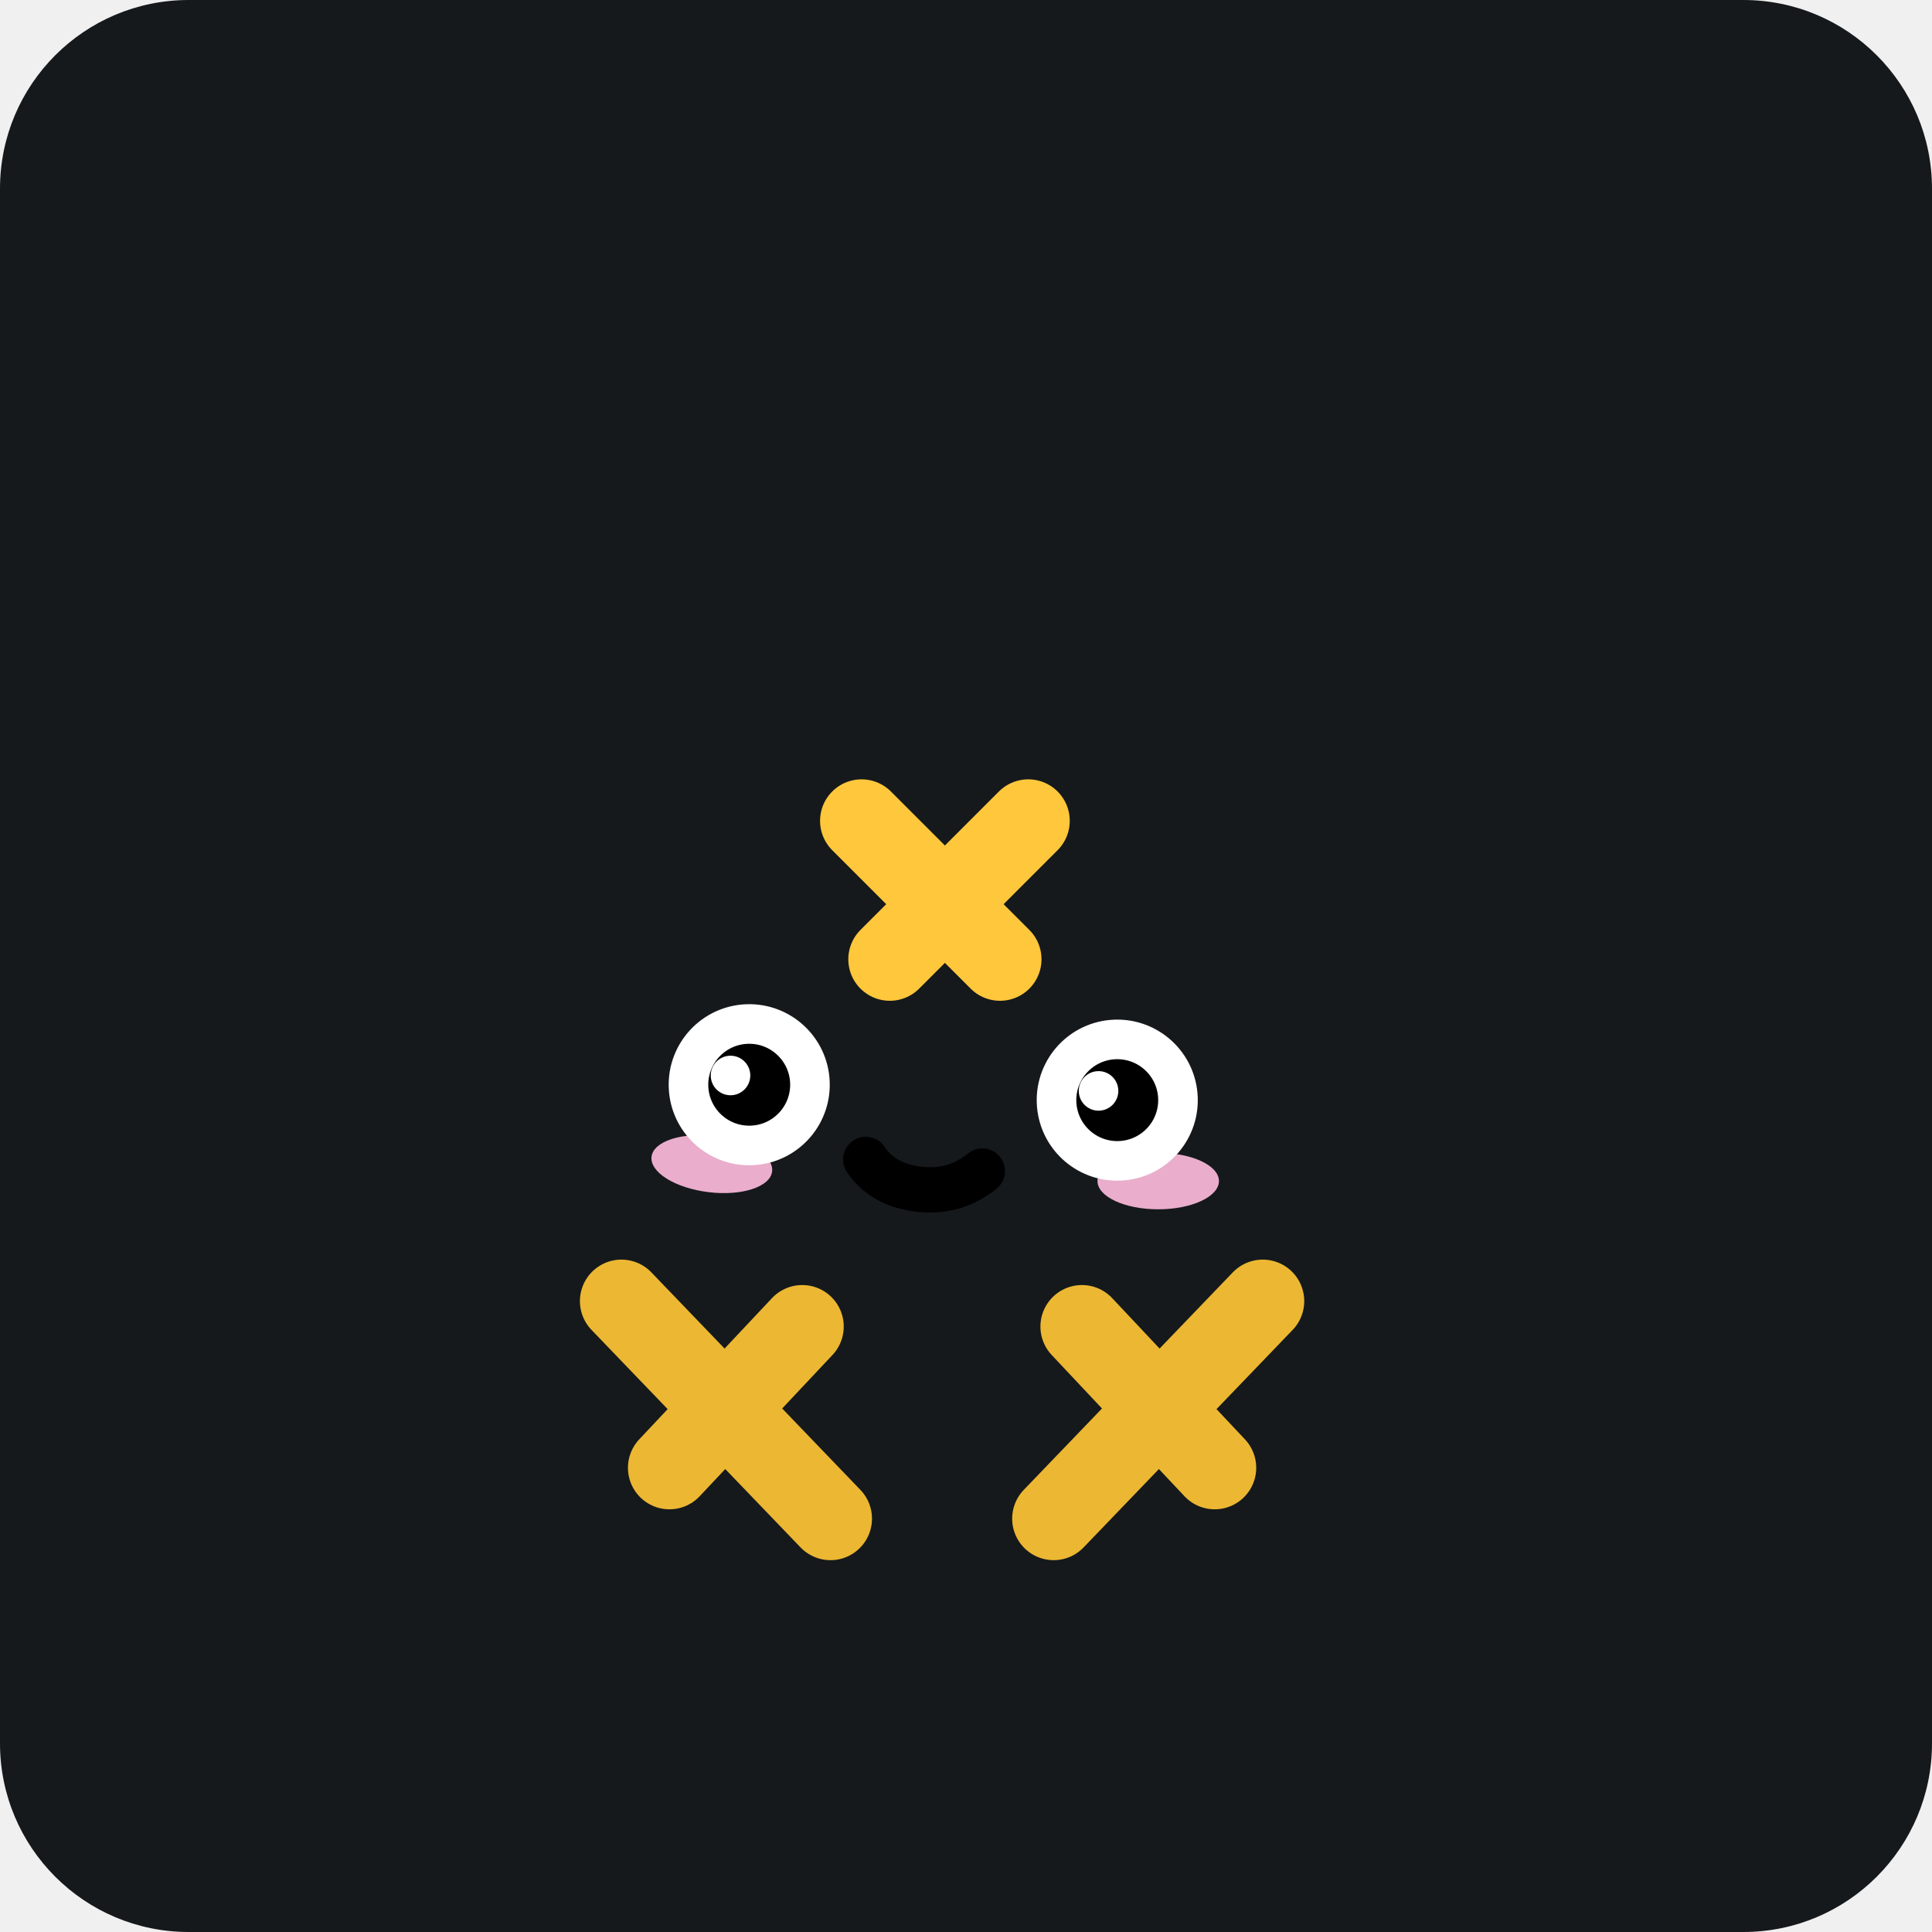
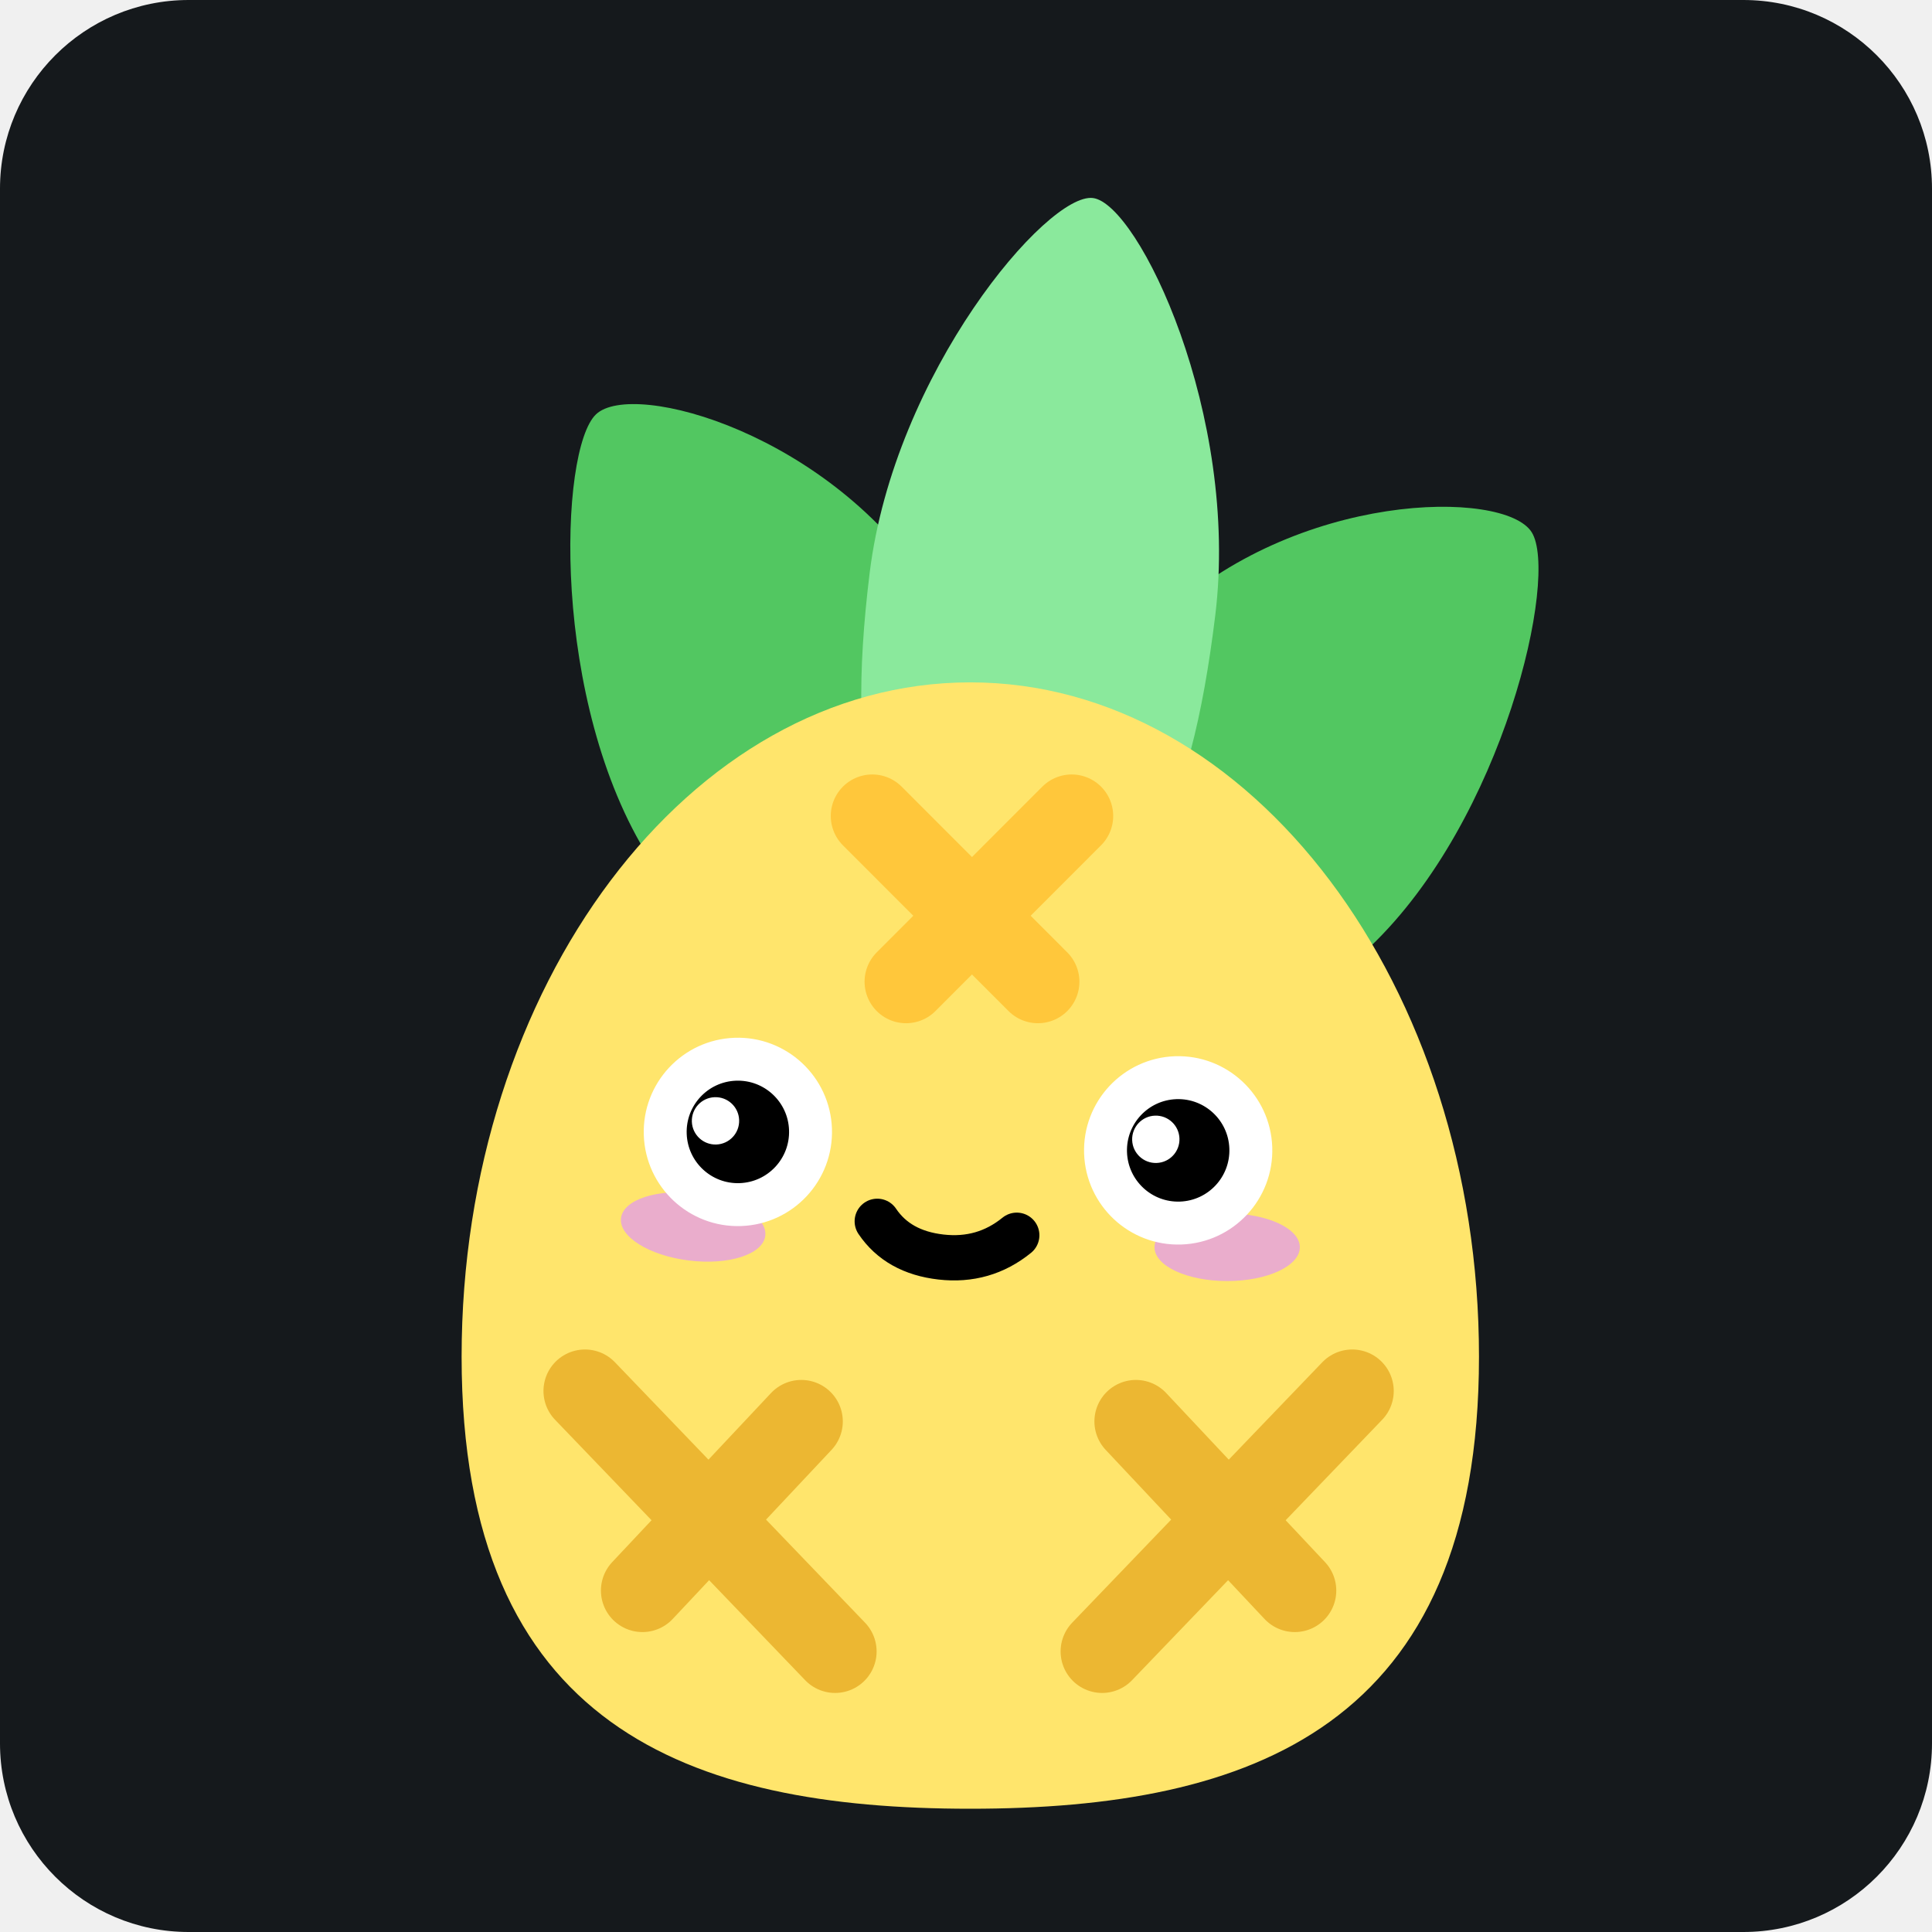
<svg xmlns="http://www.w3.org/2000/svg" width="256" height="256" viewBox="0 0 256 256" fill="none" id="pinia">
  <style>
        #pinia {
        rect {fill: #15191C}

        @media (prefers-color-scheme: light) {
        rect {fill: #F4F2ED}
        }
        }
    </style>
  <rect width="256" height="256" rx="25" fill="#15191C" />
-   <path fill-rule="evenodd" clip-rule="evenodd" d="M123.186 126.789C135.267 115.279 131.581 101.043 120.639 83.792C109.697 66.542 87.672 60.404 83.563 64.319C79.454 68.234 78.543 96.224 89.485 113.475C100.426 130.725 111.105 138.3 123.186 126.789Z" fill="url(#icon_0_linearGradient1)" />
-   <path fill-rule="evenodd" clip-rule="evenodd" d="M133.632 128.383C142.57 142.474 154.518 137.321 169.308 123.23C184.098 109.139 190.231 82.146 187.191 77.354C184.151 72.561 161.05 72.801 146.26 86.893C131.47 100.984 124.694 114.291 133.632 128.383Z" fill="url(#icon_0_linearGradient2)" />
-   <path fill-rule="evenodd" clip-rule="evenodd" d="M128.745 120.63C143.586 122.453 149.422 108.742 152.143 86.58C154.864 64.418 143.647 40.994 138.6 40.374C133.552 39.755 116.594 59.719 113.873 81.881C111.152 104.043 113.905 118.808 128.745 120.63Z" fill="url(#icon_0_linearGradient3)" />
-   <path fill-rule="evenodd" clip-rule="evenodd" d="M125.008 218.637C156.123 218.637 181.357 209.598 181.357 168.607C181.357 127.616 156.123 93.98 125.008 93.98C93.893 93.98 68.679 127.616 68.679 168.607C68.679 209.598 93.893 218.637 125.008 218.637Z" fill="url(#icon_0_linearGradient4)" />
-   <path d="M153.468 160.239C157.913 160.239 161.516 158.563 161.516 156.495C161.516 154.428 157.913 152.752 153.468 152.752C149.023 152.752 145.42 154.428 145.42 156.495C145.42 158.563 149.023 160.239 153.468 160.239Z" fill="#EAADCC" />
-   <path d="M93.865 157.965C98.277 158.507 102.058 157.282 102.31 155.23C102.562 153.178 99.189 151.075 94.778 150.534C90.366 149.992 86.585 151.216 86.333 153.268C86.081 155.32 89.453 157.423 93.865 157.965Z" fill="#EAADCC" />
-   <path d="M130.164 155.17C127.742 157.138 124.944 157.941 121.771 157.579C118.597 157.216 116.245 155.899 114.714 153.627" stroke="black" stroke-width="6" stroke-linecap="round" stroke-linejoin="round" />
-   <path fill-rule="evenodd" clip-rule="evenodd" d="M98.994 135.688C101.216 135.611 103.258 136.441 104.764 137.846C106.271 139.25 107.241 141.23 107.319 143.451C107.397 145.672 106.567 147.715 105.162 149.221C103.757 150.727 101.777 151.698 99.556 151.775C97.335 151.853 95.293 151.023 93.786 149.618C92.28 148.213 91.31 146.234 91.232 144.013C91.154 141.791 91.984 139.749 93.389 138.243C94.794 136.736 96.773 135.766 98.994 135.688Z" fill="black" />
-   <path fill-rule="evenodd" clip-rule="evenodd" d="M99.417 142.416C99.366 140.97 98.152 139.838 96.707 139.889C95.26 139.939 94.129 141.153 94.179 142.599C94.23 144.045 95.443 145.177 96.89 145.126C98.335 145.075 99.467 143.862 99.417 142.416Z" fill="white" />
-   <path fill-rule="evenodd" clip-rule="evenodd" d="M147.761 137.731C149.982 137.654 152.024 138.484 153.531 139.888C155.037 141.293 156.007 143.272 156.085 145.494C156.163 147.715 155.333 149.757 153.928 151.264C152.523 152.77 150.544 153.741 148.322 153.818C146.101 153.896 144.059 153.066 142.552 151.661C141.046 150.256 140.075 148.277 139.998 146.055C139.92 143.834 140.75 141.792 142.155 140.286C143.56 138.779 145.539 137.809 147.761 137.731Z" fill="black" />
-   <path d="M106.197 143.49C106.33 147.313 103.34 150.52 99.517 150.653C95.694 150.787 92.488 147.796 92.354 143.973C92.221 140.151 95.211 136.944 99.033 136.811C102.856 136.677 106.063 139.668 106.197 143.49ZM108.441 143.412C108.265 138.349 104.018 134.389 98.955 134.566C93.893 134.743 89.933 138.99 90.11 144.052C90.286 149.114 94.533 153.075 99.595 152.898C104.658 152.721 108.618 148.474 108.441 143.412Z" fill="white" stroke="white" stroke-width="3" />
-   <path d="M154.963 145.533C155.096 149.356 152.106 152.562 148.283 152.696C144.461 152.829 141.254 149.839 141.12 146.016C140.987 142.194 143.977 138.987 147.8 138.854C151.623 138.72 154.829 141.71 154.963 145.533ZM157.207 145.454C157.031 140.392 152.784 136.432 147.721 136.609C142.659 136.786 138.699 141.032 138.876 146.095C139.052 151.157 143.299 155.117 148.362 154.941C153.424 154.764 157.384 150.517 157.207 145.454Z" fill="white" stroke="white" stroke-width="3" />
-   <path fill-rule="evenodd" clip-rule="evenodd" d="M148.183 144.459C148.132 143.013 146.919 141.881 145.473 141.931C144.026 141.982 142.895 143.196 142.945 144.642C142.996 146.088 144.209 147.22 145.655 147.169C147.102 147.119 148.233 145.905 148.183 144.459Z" fill="white" />
-   <path d="M82.342 172.405L110.044 201.23" stroke="#ECB732" stroke-width="11" stroke-linecap="round" />
-   <path d="M106.3 175.774L88.706 194.491" stroke="#ECB732" stroke-width="11" stroke-linecap="round" />
-   <path d="M167.319 172.405L139.617 201.23" stroke="#ECB732" stroke-width="11" stroke-linecap="round" />
-   <path d="M143.361 175.774L160.955 194.491" stroke="#ECB732" stroke-width="11" stroke-linecap="round" />
-   <path d="M136.248 108.766L117.905 127.109" stroke="#FFC73B" stroke-width="11" stroke-linecap="round" />
-   <path d="M132.505 127.109L114.162 108.766" stroke="#FFC73B" stroke-width="11" stroke-linecap="round" />
+   <path fill-rule="evenodd" clip-rule="evenodd" d="M126.38 129.701C140.832 115.921 136.42 98.877 123.329 78.222C110.237 57.567 83.886 50.217 78.971 54.904C74.055 59.59 72.968 93.102 86.06 113.756C99.152 134.411 111.928 143.481 126.38 129.701Z" fill="url(#paint0_linear_43_31)" />
+   <path fill-rule="evenodd" clip-rule="evenodd" d="M138.878 131.605C149.572 148.478 163.867 142.31 181.56 125.44C199.254 108.57 206.588 76.251 202.951 70.513C199.313 64.774 171.675 65.059 153.982 81.929C136.289 98.8 128.183 114.732 138.878 131.605Z" fill="url(#paint1_linear_43_31)" />
+   <path fill-rule="evenodd" clip-rule="evenodd" d="M133.032 122.324C150.79 124.507 157.772 108.093 161.026 81.56C164.28 55.026 150.855 26.981 144.815 26.239C138.775 25.496 118.487 49.397 115.233 75.93C111.979 102.463 115.274 120.141 133.032 122.324Z" fill="url(#paint2_linear_43_31)" />
+   <path fill-rule="evenodd" clip-rule="evenodd" d="M128.557 239.667C165.784 239.667 195.973 228.845 195.973 179.767C195.973 130.69 165.784 90.417 128.557 90.417C91.331 90.417 61.166 130.69 61.166 179.767C61.166 228.845 91.331 239.667 128.557 239.667Z" fill="url(#paint3_linear_43_31)" />
+   <path d="M162.607 169.748C167.925 169.748 172.236 167.741 172.236 165.266C172.236 162.79 167.925 160.784 162.607 160.784C157.289 160.784 152.978 162.79 152.978 165.266C152.978 167.741 157.289 169.748 162.607 169.748Z" fill="#EAADCC" />
+   <path d="M91.299 167.025C96.577 167.674 101.1 166.208 101.402 163.751C101.703 161.294 97.668 158.777 92.39 158.128C87.112 157.479 82.588 158.945 82.287 161.402C81.986 163.859 86.02 166.377 91.299 167.025Z" fill="#EAADCC" />
+   <path d="M134.726 163.678C131.828 166.035 128.481 166.997 124.684 166.563C120.888 166.129 118.074 164.552 116.242 161.832" stroke="black" stroke-width="6" stroke-linecap="round" stroke-linejoin="round" />
+   <path fill-rule="evenodd" clip-rule="evenodd" d="M97.435 140.354C100.093 140.261 102.536 141.255 104.339 142.937C106.141 144.618 107.302 146.988 107.395 149.647C107.487 152.307 106.494 154.752 104.814 156.556C103.133 158.359 100.764 159.521 98.107 159.614C95.449 159.707 93.006 158.714 91.204 157.032C89.401 155.35 88.24 152.98 88.148 150.321C88.055 147.661 89.048 145.216 90.729 143.413C92.409 141.609 94.778 140.447 97.435 140.354Z" fill="black" />
+   <path fill-rule="evenodd" clip-rule="evenodd" d="M97.94 148.409C97.88 146.677 96.428 145.322 94.698 145.383C92.968 145.443 91.614 146.896 91.674 148.628C91.734 150.359 93.186 151.714 94.917 151.654C96.646 151.593 98.001 150.14 97.94 148.409Z" fill="white" />
+   <path fill-rule="evenodd" clip-rule="evenodd" d="M155.779 142.8C158.437 142.707 160.88 143.701 162.682 145.382C164.484 147.064 165.645 149.434 165.738 152.093C165.831 154.753 164.838 157.198 163.157 159.002C161.476 160.805 159.108 161.967 156.451 162.06C153.793 162.153 151.35 161.159 149.547 159.477C147.745 157.796 146.584 155.426 146.491 152.766C146.398 150.107 147.392 147.662 149.072 145.858C150.753 144.055 153.121 142.893 155.779 142.8Z" fill="black" />
+   <path d="M106.052 149.694C106.212 154.271 102.634 158.11 98.06 158.271C93.486 158.431 89.65 154.851 89.491 150.274C89.331 145.697 92.909 141.858 97.482 141.698C102.056 141.538 105.893 145.118 106.052 149.694ZM108.738 149.6C108.527 143.54 103.446 138.799 97.388 139.011C91.332 139.223 86.594 144.307 86.805 150.368C87.016 156.429 92.097 161.17 98.153 160.958C104.211 160.746 108.949 155.661 108.738 149.6Z" fill="white" stroke="white" stroke-width="3" />
+   <path d="M164.396 152.14C164.555 156.717 160.977 160.556 156.403 160.716C151.83 160.876 147.993 157.297 147.834 152.72C147.674 148.143 151.253 144.304 155.826 144.144C160.4 143.984 164.236 147.564 164.396 152.14ZM167.081 152.046C166.87 145.985 161.789 141.245 155.732 141.456C149.676 141.668 144.937 146.753 145.148 152.814C145.359 158.875 150.44 163.616 156.497 163.404C162.554 163.192 167.292 158.107 167.081 152.046Z" fill="white" stroke="white" stroke-width="3" />
+   <path fill-rule="evenodd" clip-rule="evenodd" d="M156.284 150.854C156.224 149.123 154.772 147.768 153.041 147.829C151.311 147.889 149.957 149.342 150.017 151.074C150.078 152.805 151.53 154.16 153.26 154.099C154.99 154.039 156.344 152.586 156.284 150.854Z" fill="white" />
+   <path d="M77.513 184.314L110.655 218.825" stroke="#ECB732" stroke-width="11" stroke-linecap="round" />
+   <path d="M106.176 188.348L85.126 210.757" stroke="#ECB732" stroke-width="11" stroke-linecap="round" />
+   <path d="M179.178 184.314L146.036 218.825" stroke="#ECB732" stroke-width="11" stroke-linecap="round" />
+   <path d="M150.515 188.348L171.564 210.757" stroke="#ECB732" stroke-width="11" stroke-linecap="round" />
+   <path d="M142.005 108.121L120.06 130.082" stroke="#FFC73B" stroke-width="11" stroke-linecap="round" />
+   <path d="M137.527 130.082L115.581 108.121" stroke="#FFC73B" stroke-width="11" stroke-linecap="round" />
+   <defs>
+     <linearGradient id="paint0_linear_43_31" x1="7295.67" y1="-5587.47" x2="13288.4" y2="11170.3" gradientUnits="userSpaceOnUse">
+       <stop stop-color="#52CE63" />
+       <stop offset="1" stop-color="#51A256" />
+     </linearGradient>
+     <linearGradient id="paint1_linear_43_31" x1="5852.7" y1="7307.04" x2="-10897.7" y2="13287.1" gradientUnits="userSpaceOnUse">
+       <stop stop-color="#52CE63" />
+       <stop offset="1" stop-color="#51A256" />
+     </linearGradient>
+     <linearGradient id="paint2_linear_43_31" x1="7425.67" y1="921.35" x2="4111.97" y2="27875" gradientUnits="userSpaceOnUse">
+       <stop stop-color="#8AE99C" />
+       <stop offset="1" stop-color="#52CE63" />
+     </linearGradient>
+     <linearGradient id="paint3_linear_43_31" x1="22155.4" y1="12529.5" x2="18577.2" y2="71242.4" gradientUnits="userSpaceOnUse">
+       <stop stop-color="#FFE56C" />
+       <stop offset="1" stop-color="#FFC63A" />
+     </linearGradient>
+   </defs>
</svg>
